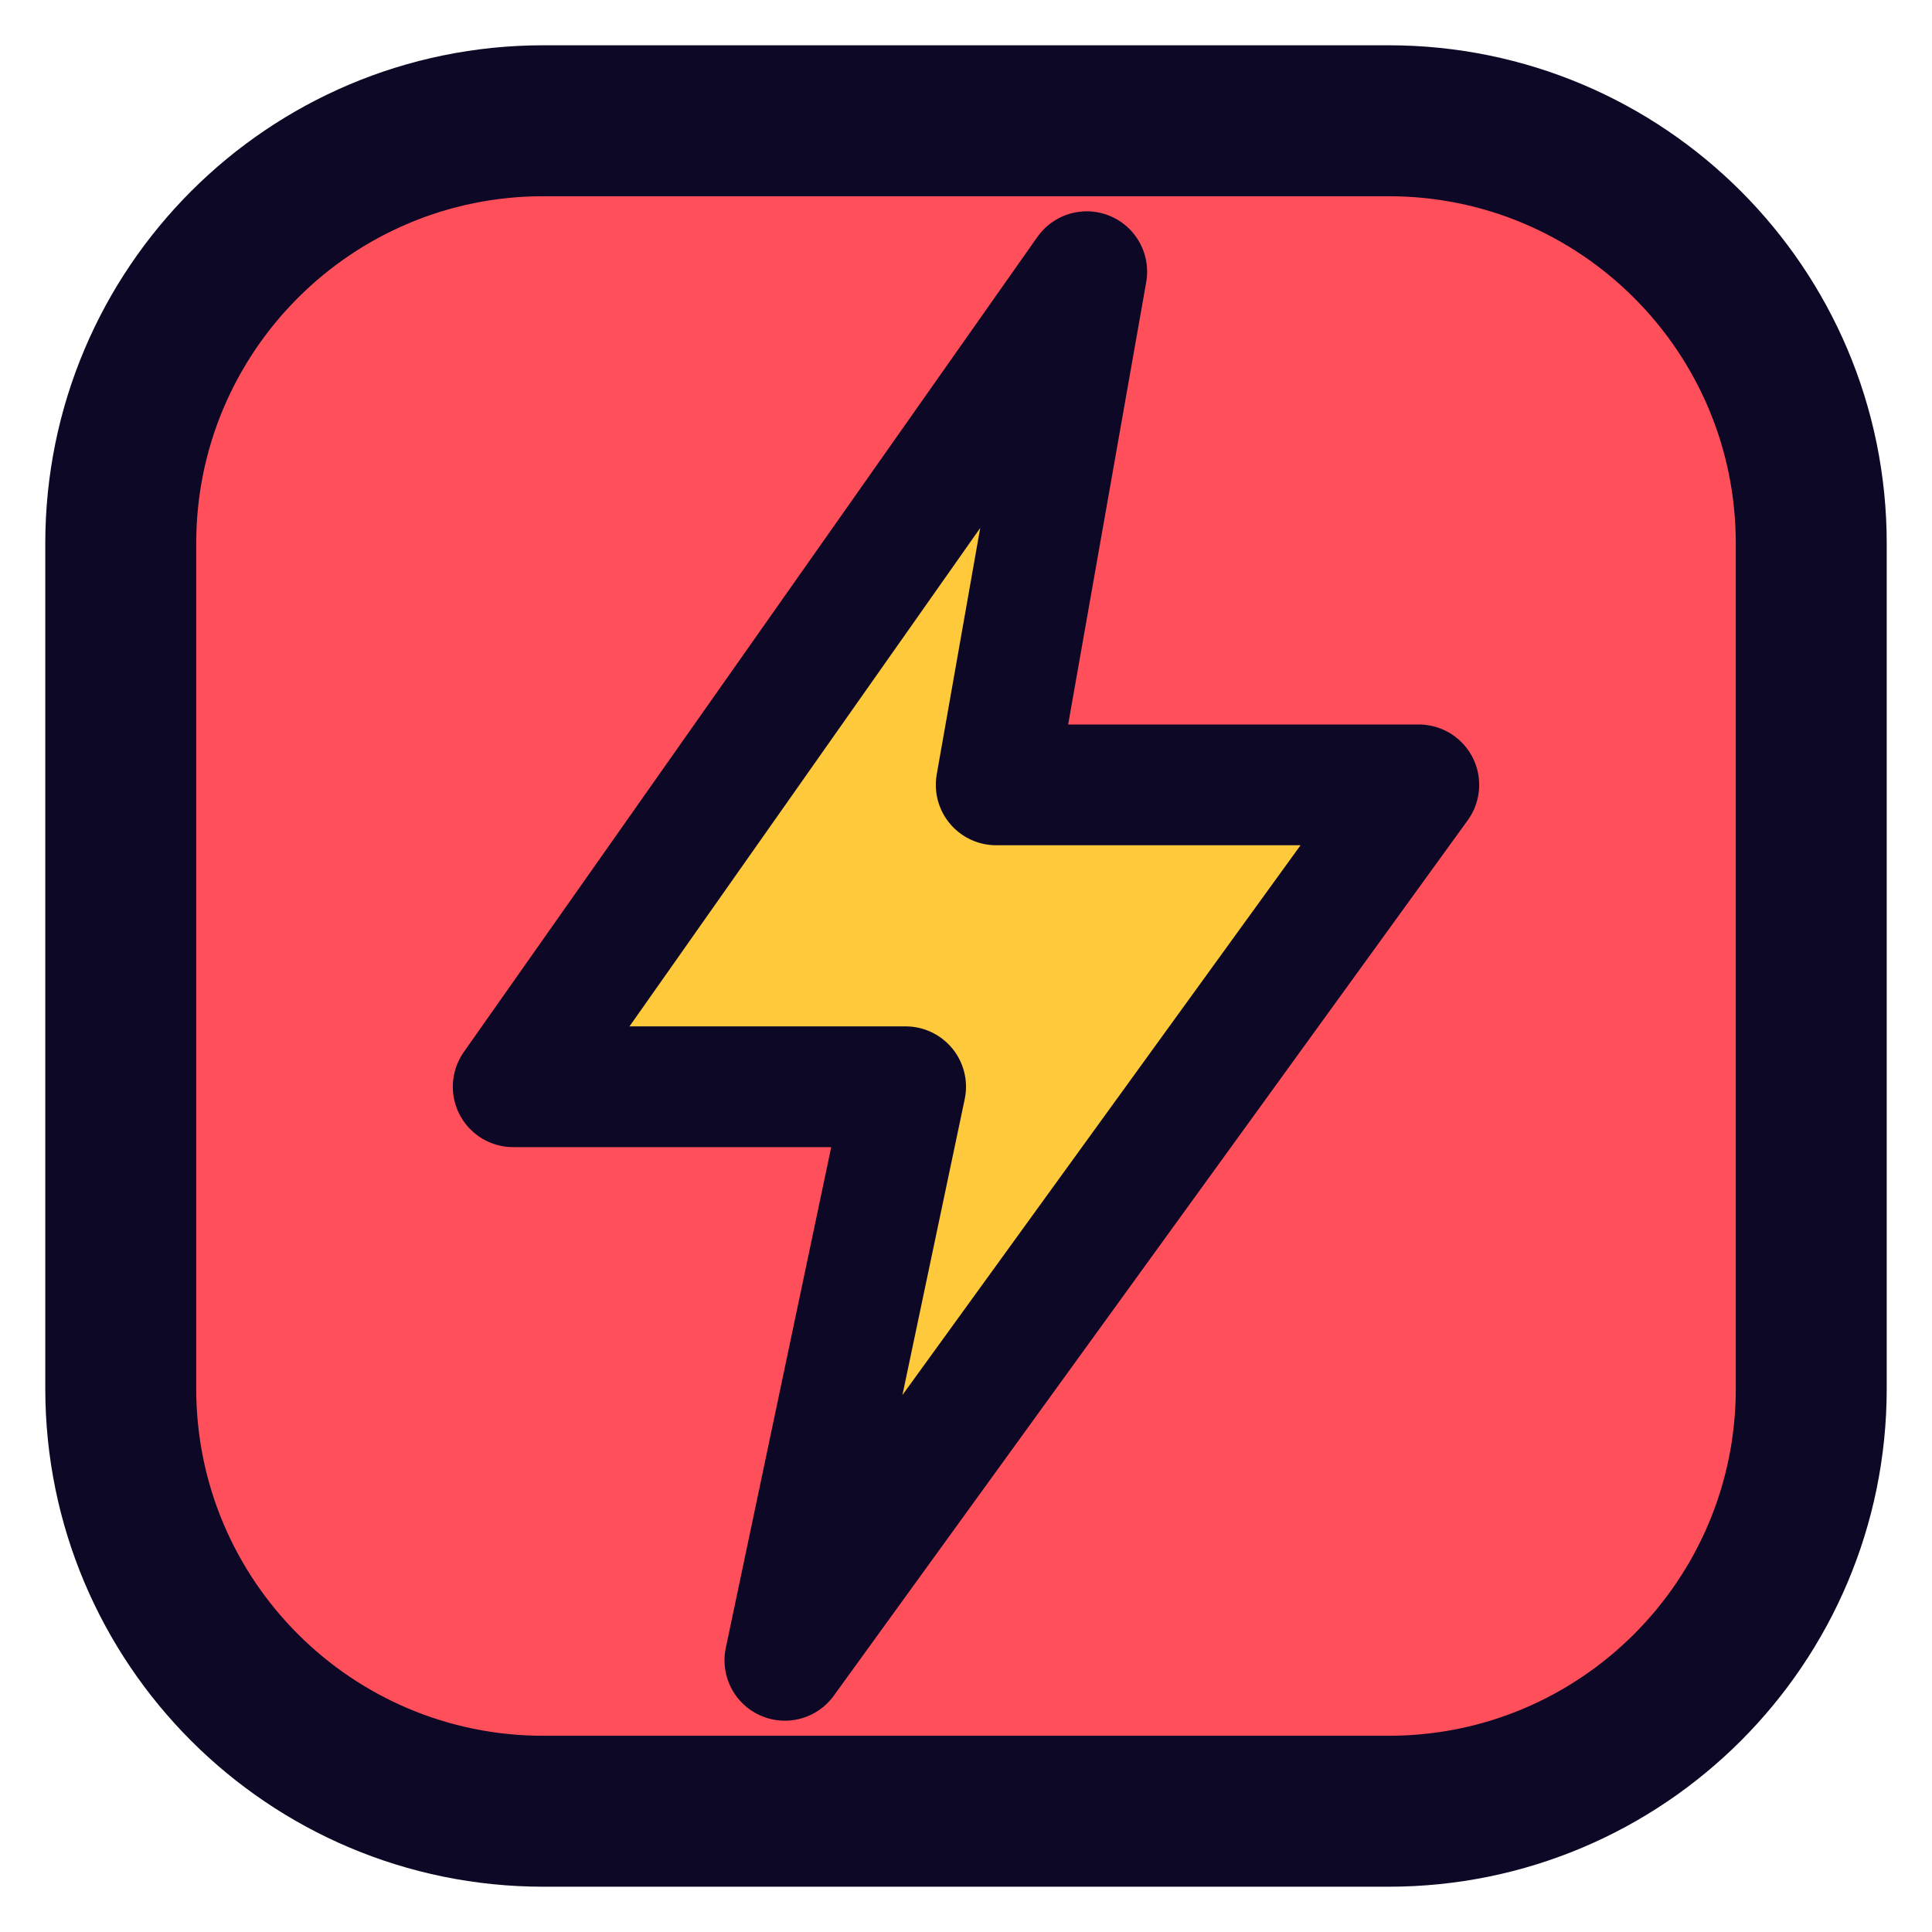
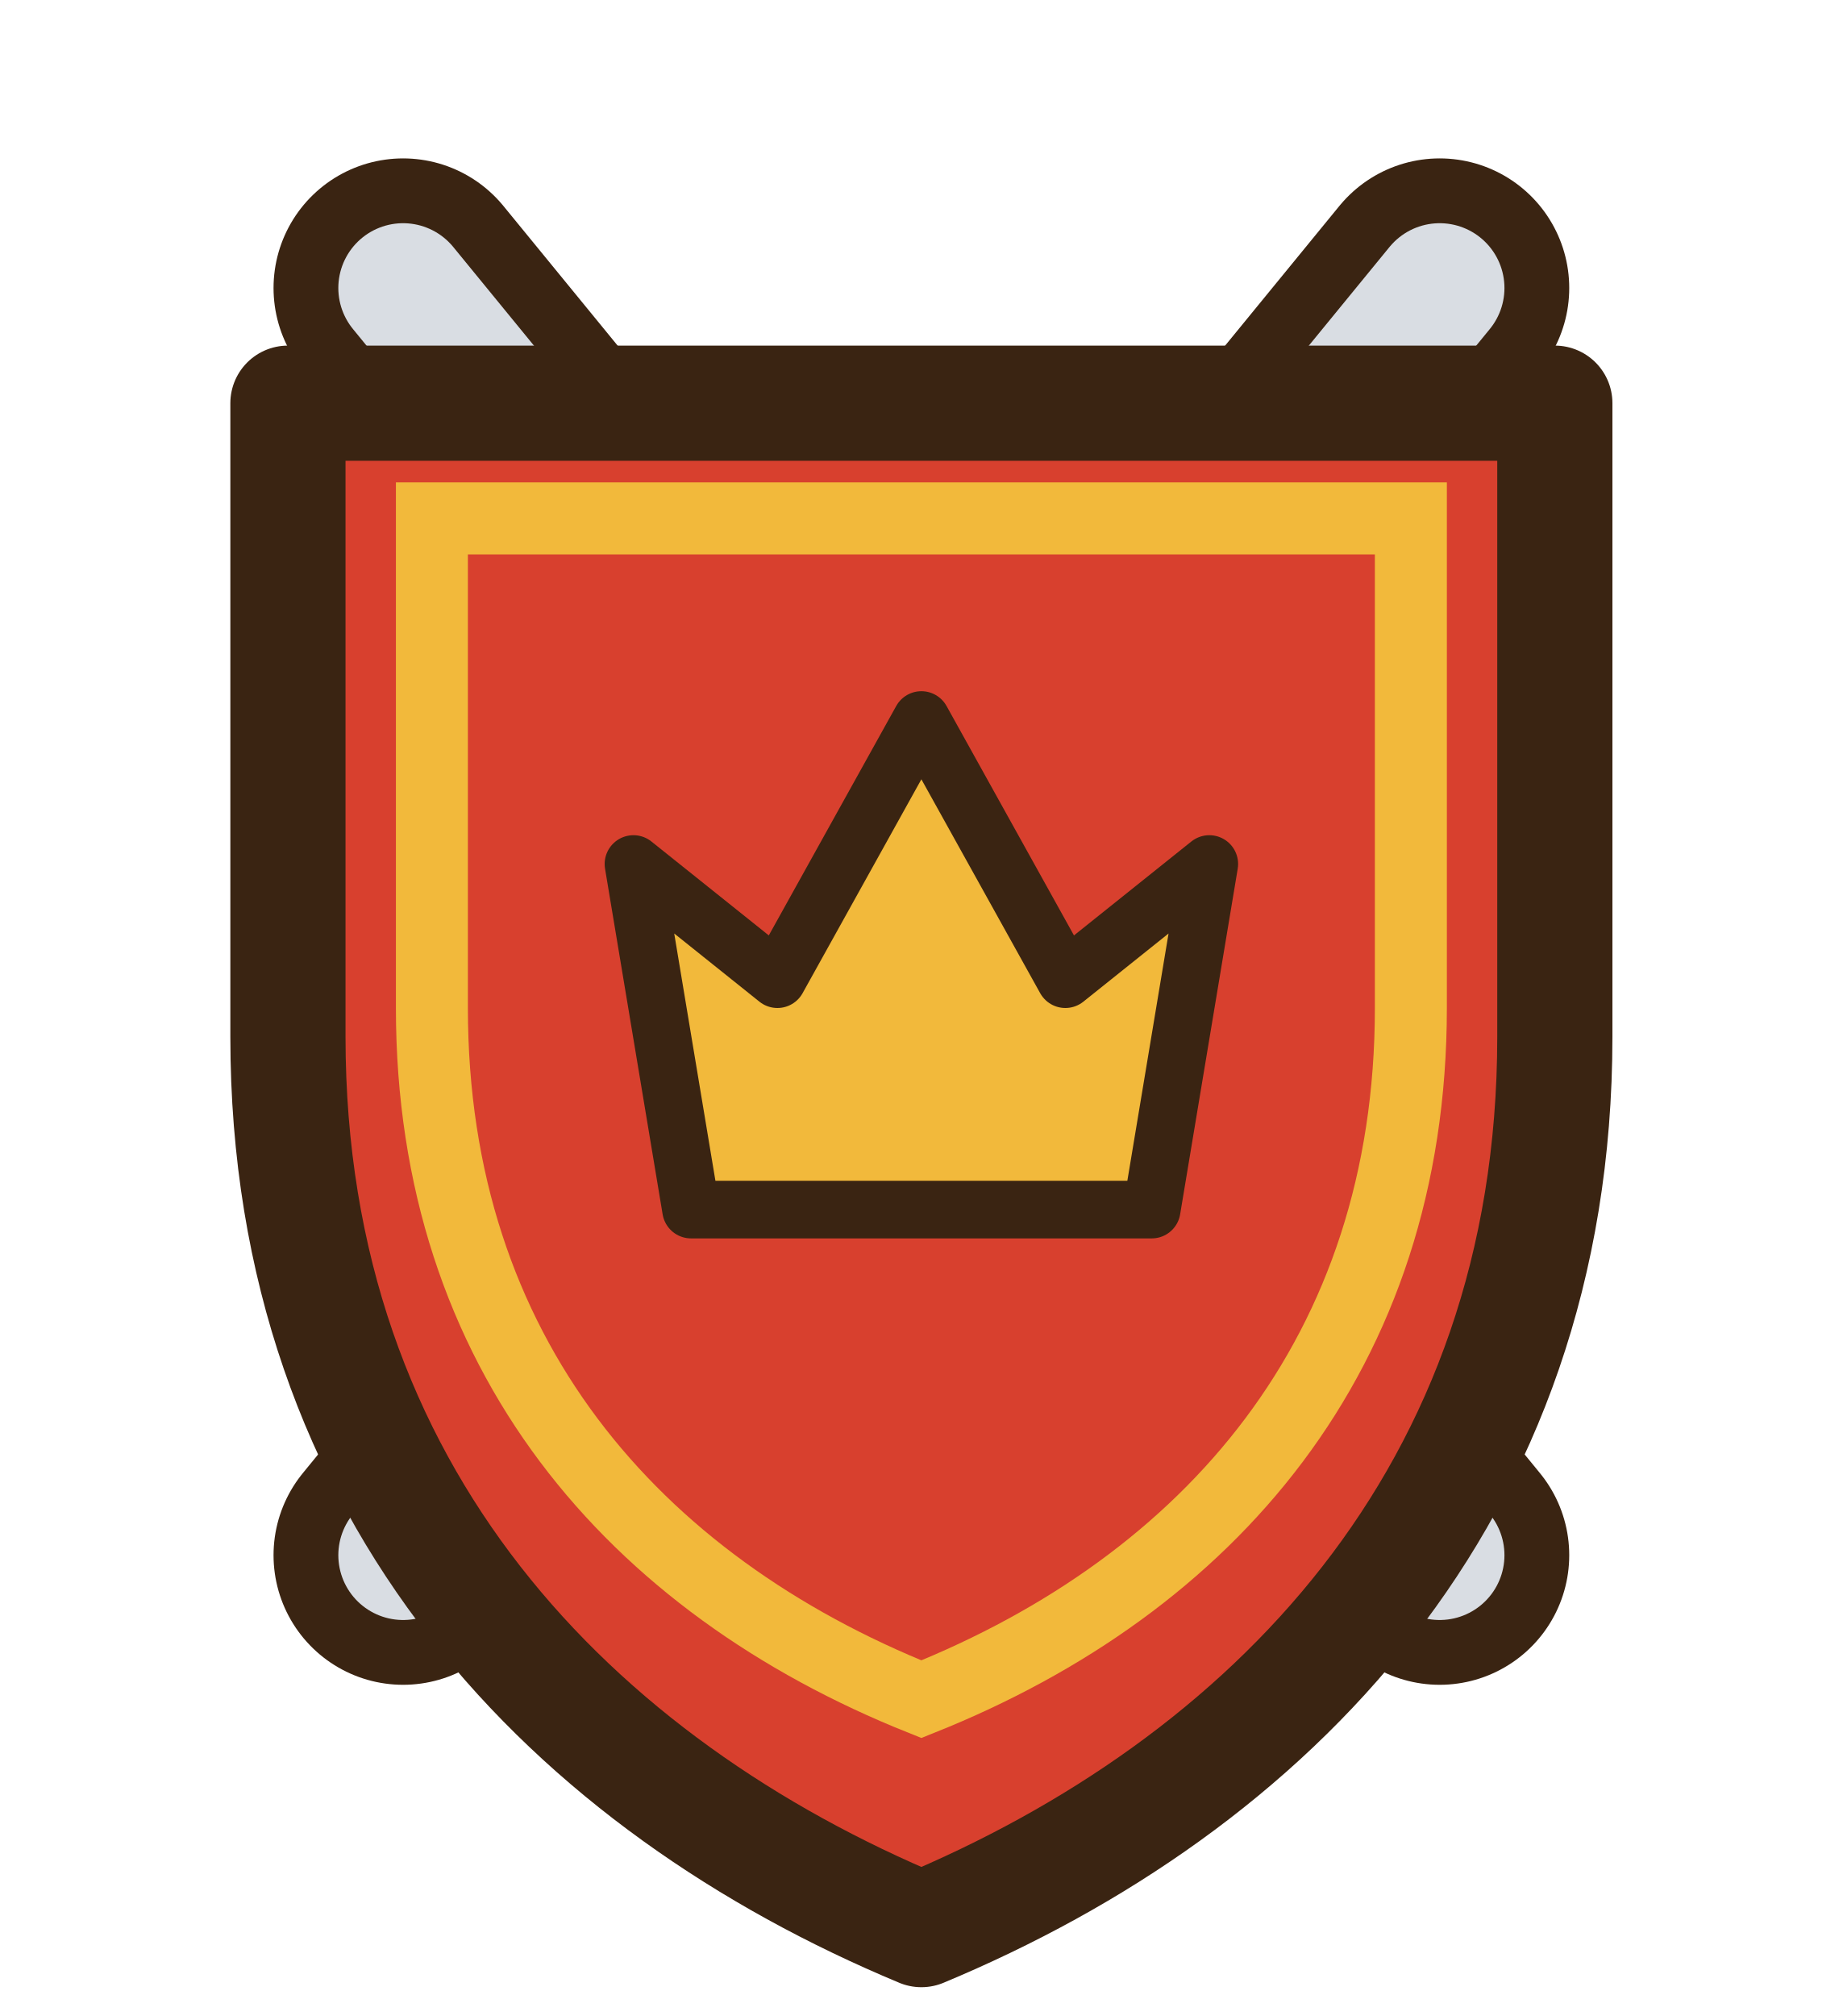
- <svg xmlns="http://www.w3.org/2000/svg" viewBox="0 0 64 64">
-   <rect x="4" y="4" width="56" height="56" rx="14" fill="#ff4f5a" stroke="#0d0826" stroke-width="5" />
-   <path d="M36 9 17 36h13l-4 19 21-29H33Z" fill="#ffc93c" stroke="#0d0826" stroke-width="4" stroke-linejoin="round" />
+ <svg xmlns="http://www.w3.org/2000/svg" viewBox="0 0 64 70">
+   <path d="M14 10 50 54M50 10 14 54" stroke="#3a2412" stroke-width="9" stroke-linecap="round" />
+   <path d="M14 10 50 54M50 10 14 54" stroke="#d9dde3" stroke-width="4.5" stroke-linecap="round" />
+   <path d="M10 14h44v22c0 16-10 26-22 31C20 62 10 52 10 36Z" fill="#d8402e" stroke="#3a2412" stroke-width="4" stroke-linejoin="round" />
+   <path d="M15 18h34v17c0 12-7 20-17 24-10-4-17-12-17-24Z" fill="none" stroke="#f2b93b" stroke-width="2.5" />
+   <path d="M22 30l5 4 5-9 5 9 5-4-2 12H24Z" fill="#f2b93b" stroke="#3a2412" stroke-width="2" stroke-linejoin="round" />
</svg>
